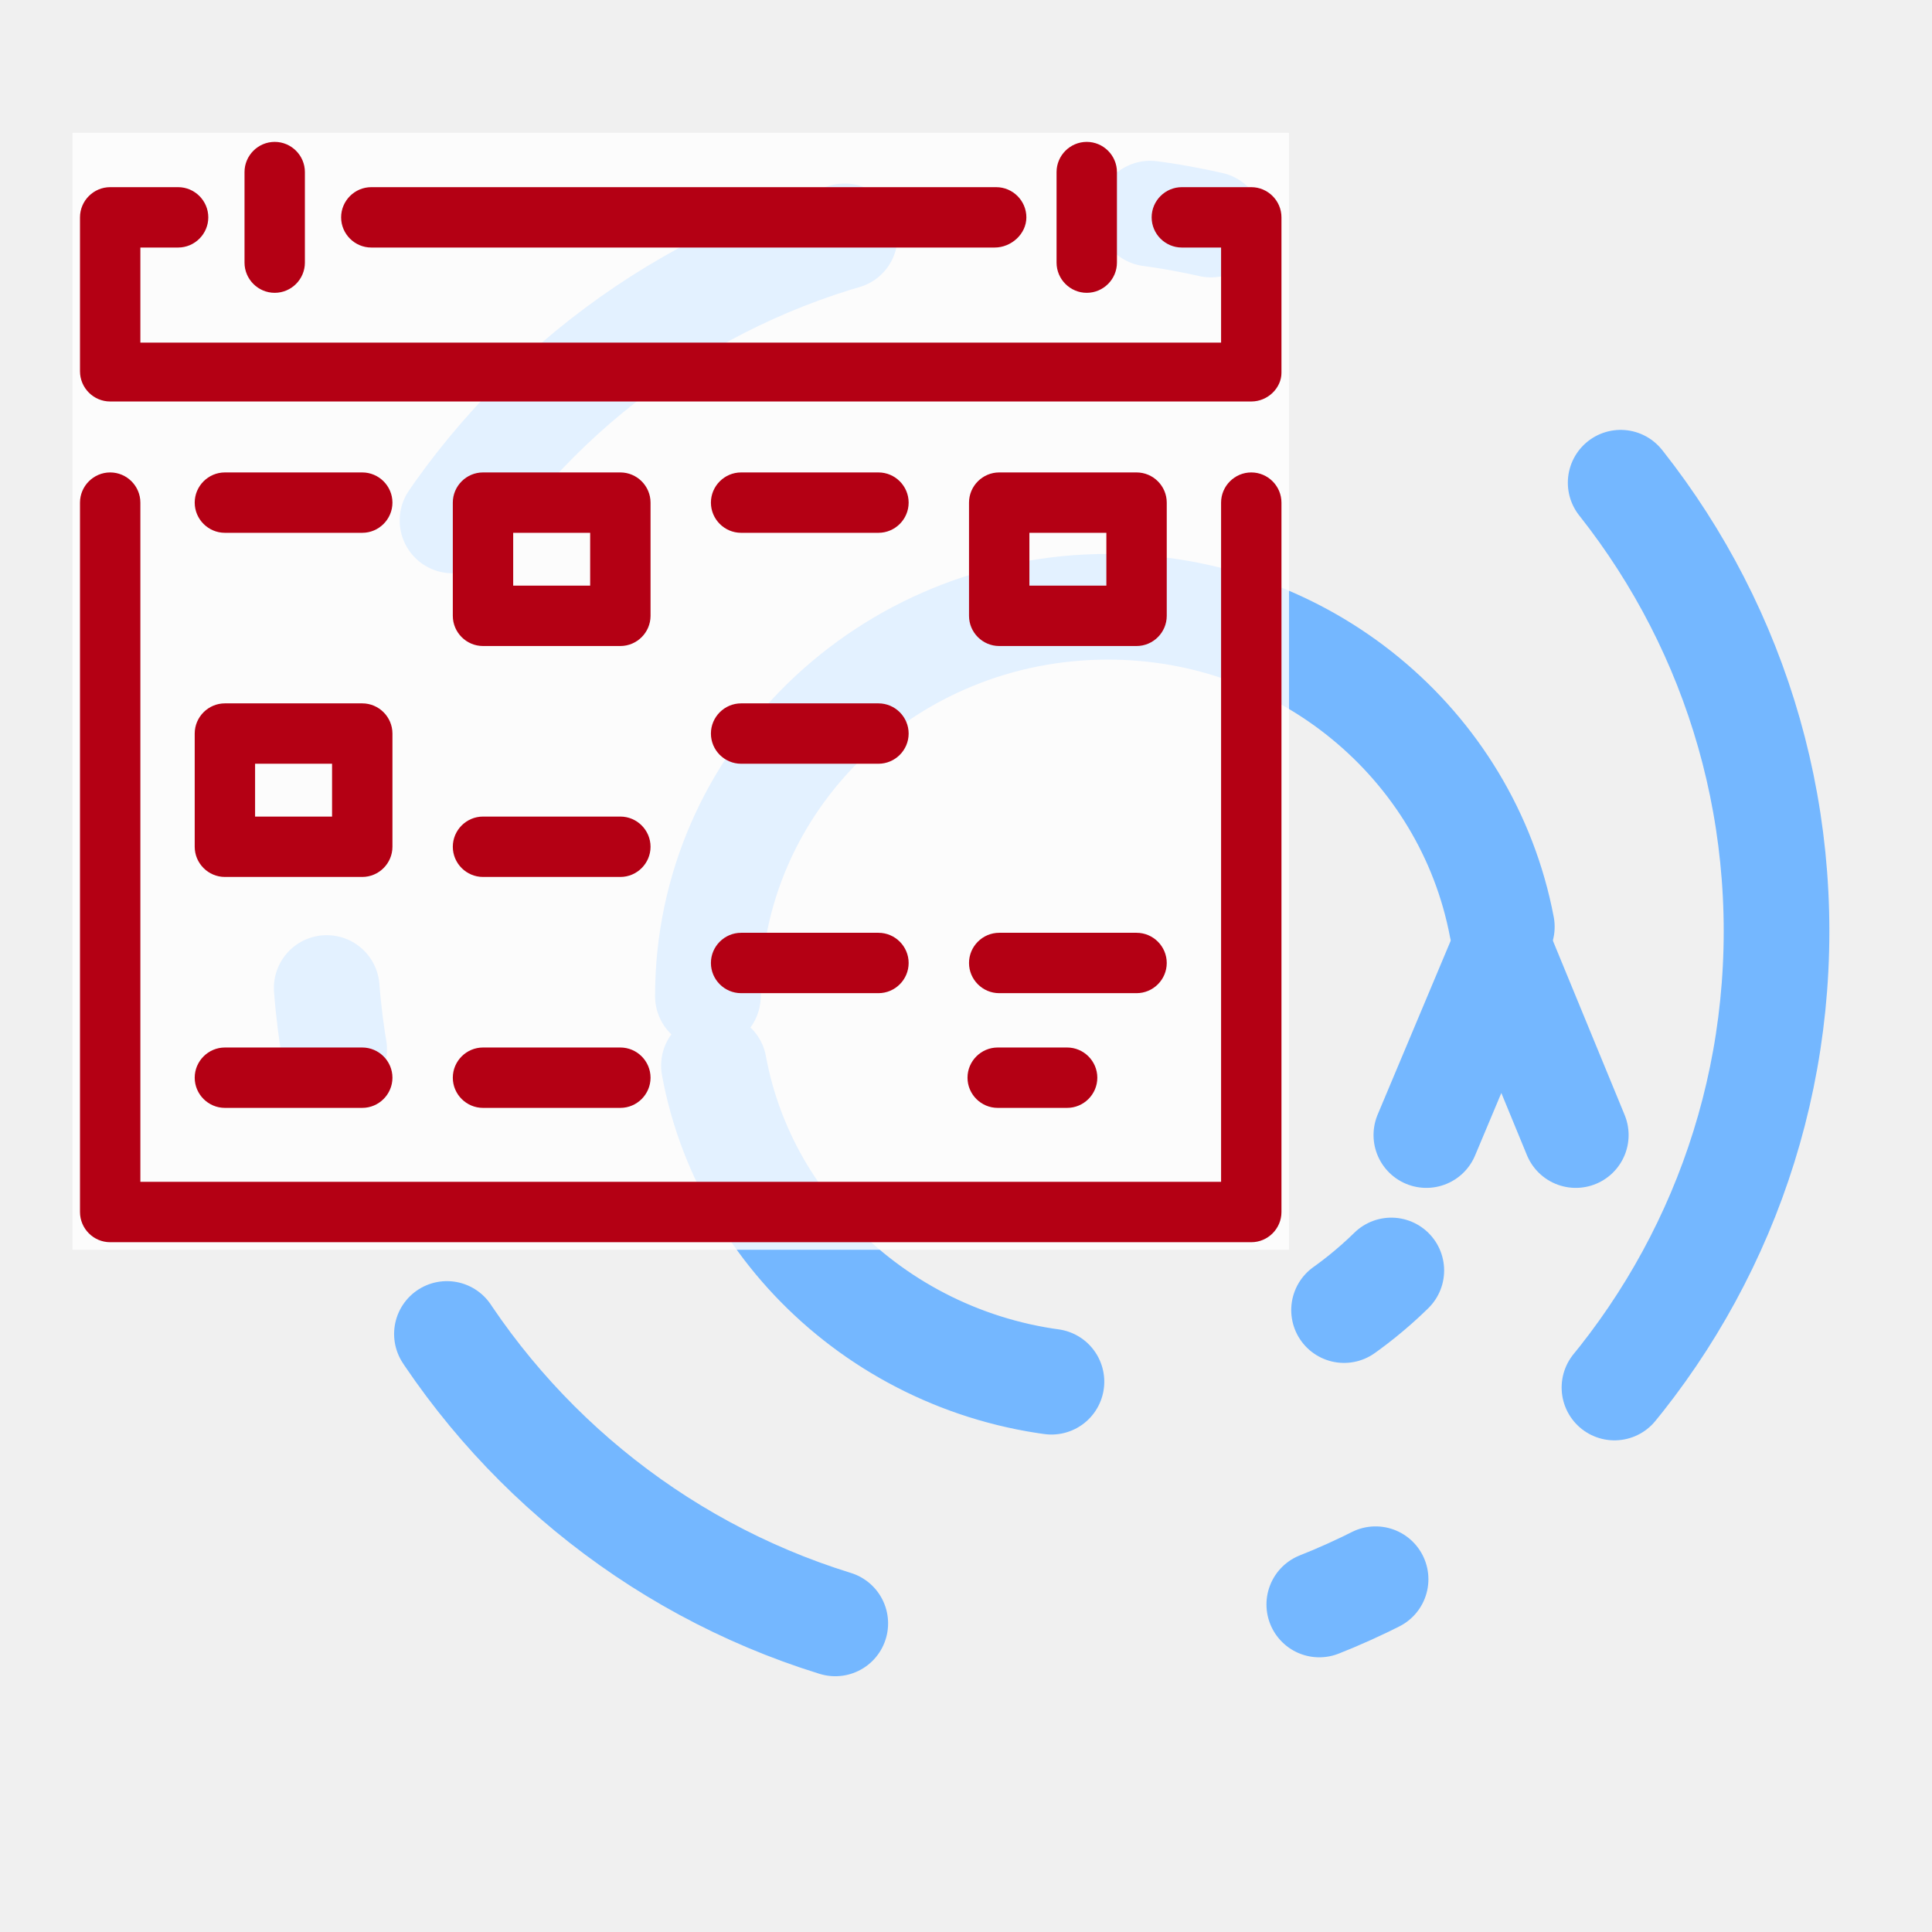
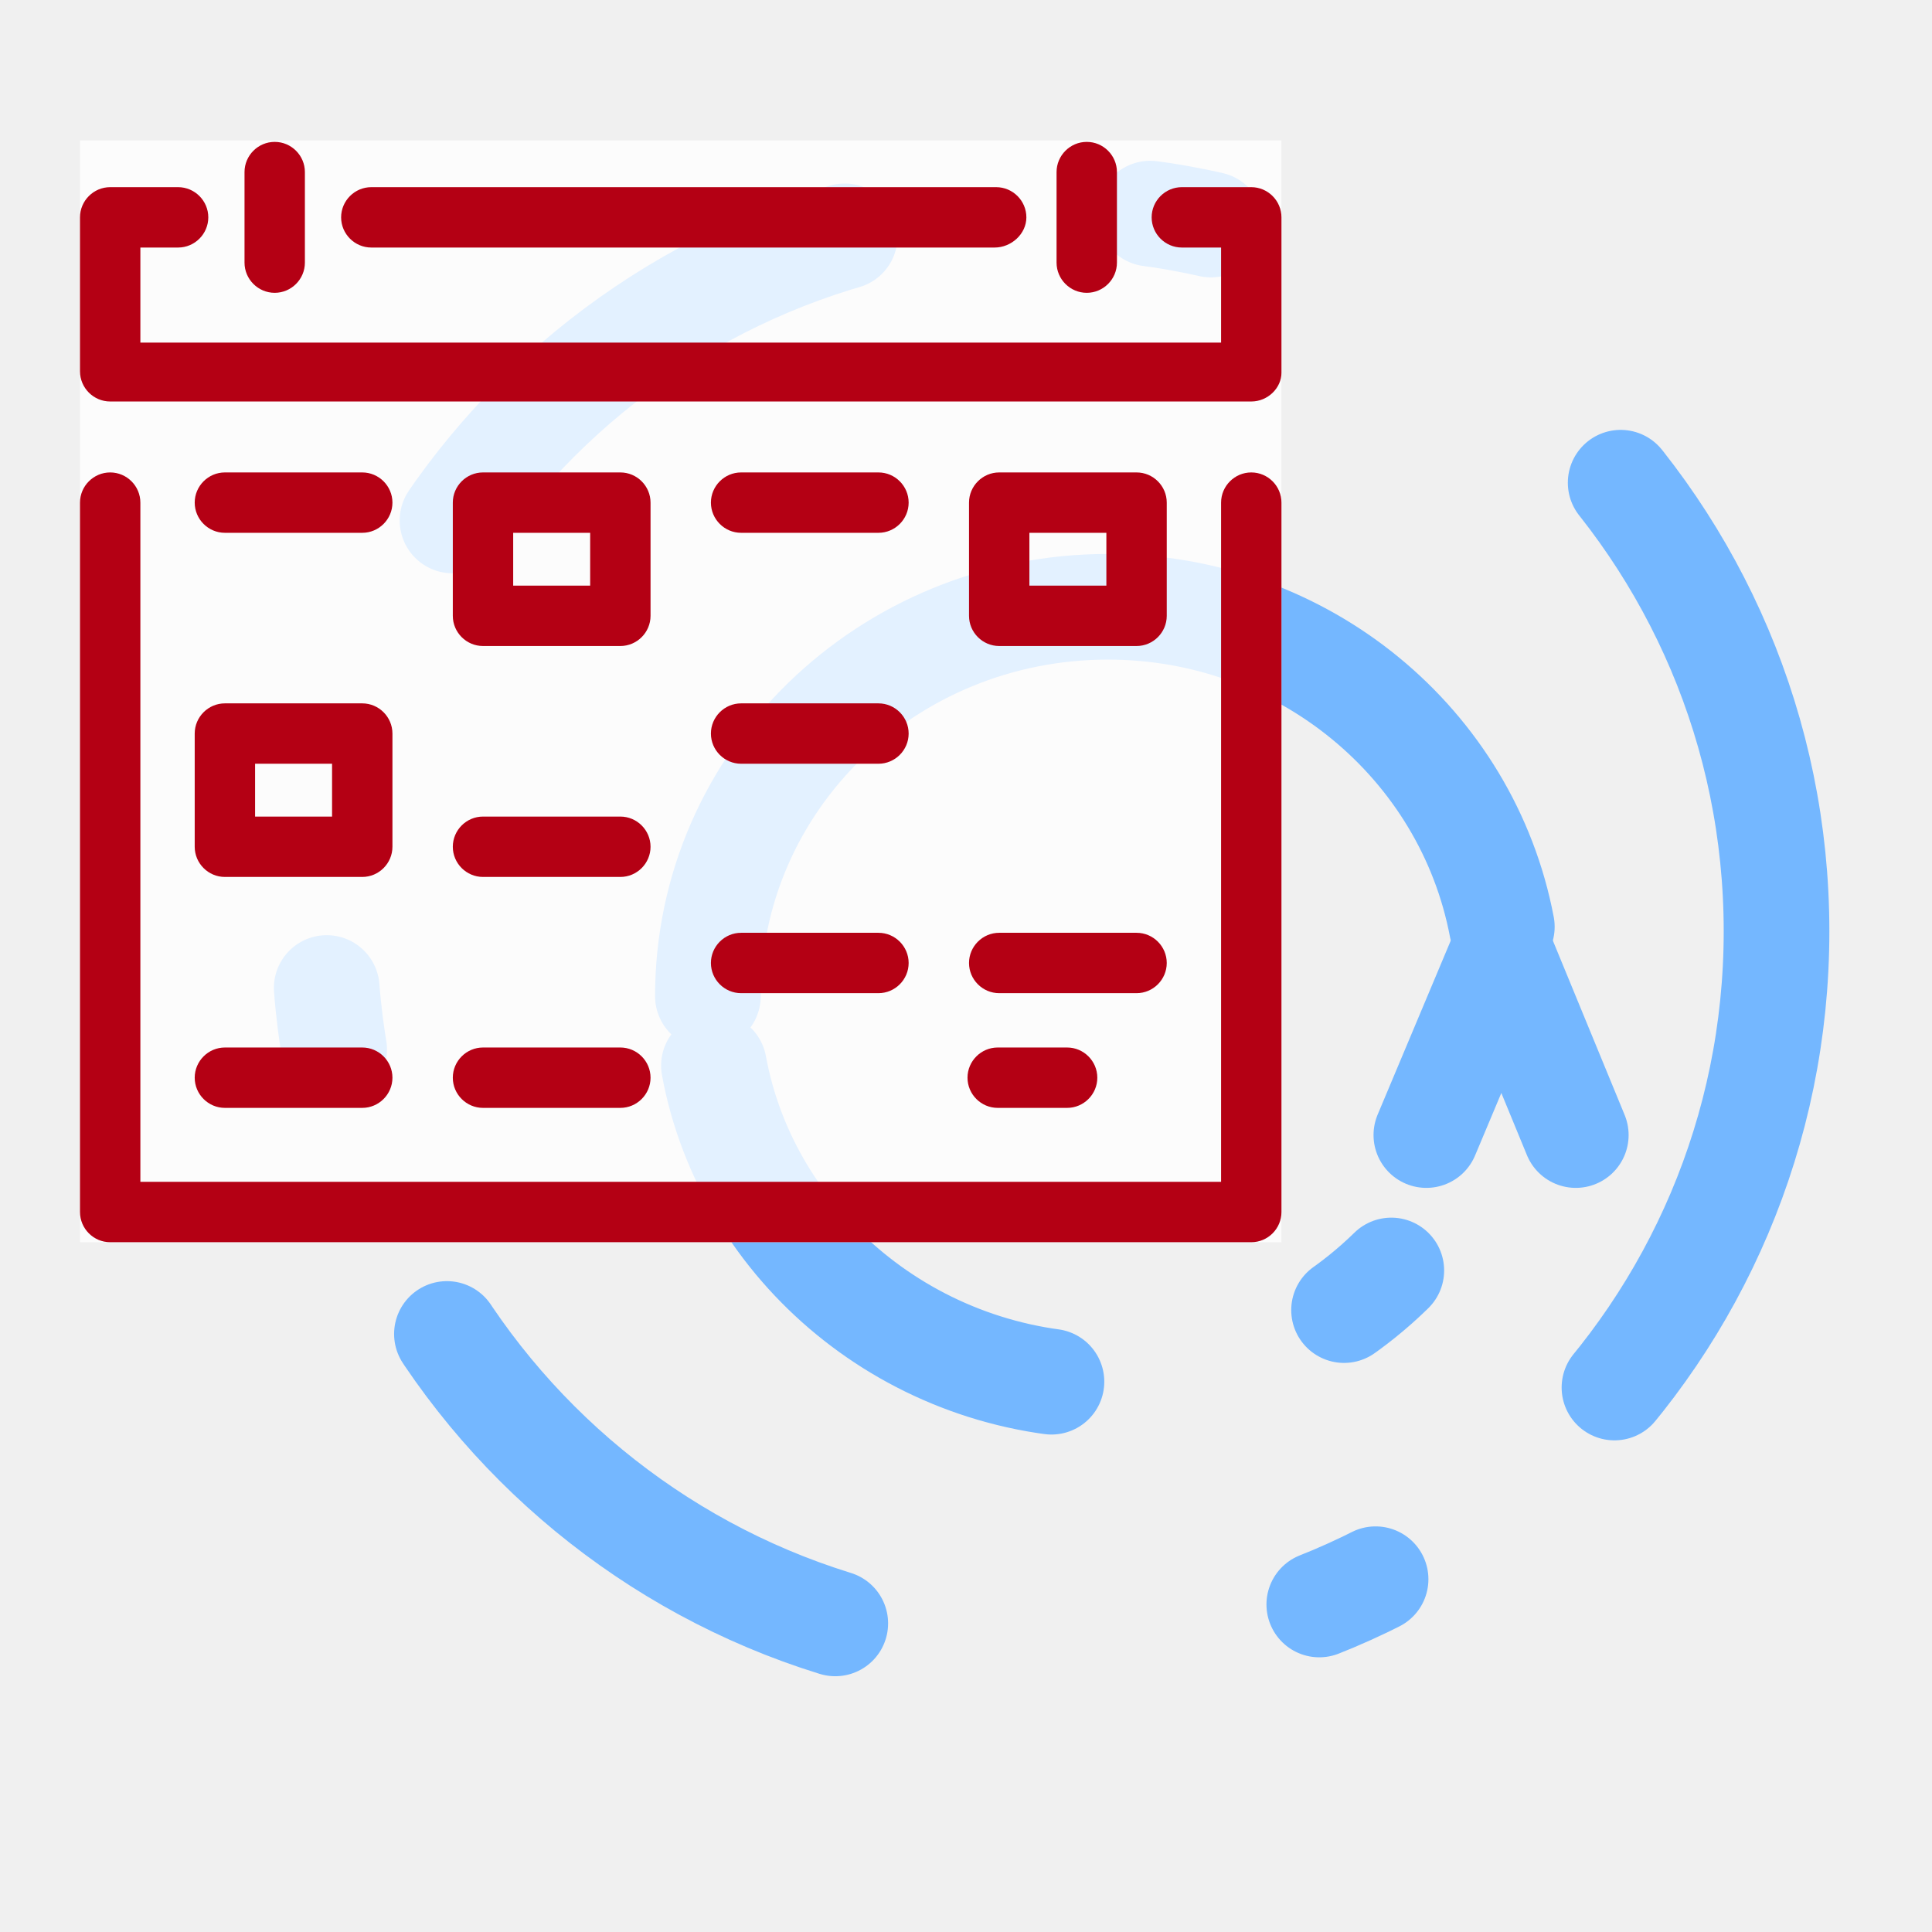
<svg xmlns="http://www.w3.org/2000/svg" version="1.1" id="Capa_1" x="0px" y="0px" viewBox="0 0 128 128" enable-background="new 0 0 128 128" xml:space="preserve">
  <g>
    <g>
-       <path fill="none" stroke="#74B7FF" stroke-width="7" stroke-linecap="round" stroke-linejoin="round" stroke-miterlimit="10" d="    M46.9,66c0-14.3,11.9-25.8,26.5-25.8c13,0,23.8,9.1,26.1,21.2" />
-       <path fill="none" stroke="#74B7FF" stroke-width="7" stroke-linecap="round" stroke-linejoin="round" stroke-miterlimit="10" stroke-dasharray="32.713,20.446,1.022,0,3.067,32.713" d="    M47.3,70.6c2.2,12,13.1,21.2,26.1,21.2C88,91.8,99.9,80.2,99.9,66" />
-       <polyline fill="none" stroke="#74B7FF" stroke-width="7" stroke-linecap="round" stroke-linejoin="round" stroke-miterlimit="10" points="    94.5,75.2 99.5,63.3 104.4,75.2   " />
+       <path fill="none" stroke="#74B7FF" stroke-width="7" stroke-linecap="round" stroke-linejoin="round" stroke-miterlimit="10" d="M46.9,66c0-14.3,11.9-25.8,26.5-25.8c13,0,23.8,9.1,26.1,21.2" />
+       <path fill="none" stroke="#74B7FF" stroke-width="7" stroke-linecap="round" stroke-linejoin="round" stroke-miterlimit="10" stroke-dasharray="32.713,20.446,1.022,0,3.067,32.713" d="M47.3,70.6c2.2,12,13.1,21.2,26.1,21.2C88,91.8,99.9,80.2,99.9,66" />
+       <polyline fill="none" stroke="#74B7FF" stroke-width="7" stroke-linecap="round" stroke-linejoin="round" stroke-miterlimit="10" points="94.5,75.2 99.5,63.3 104.4,75.2" />
    </g>
    <g>
      <ellipse fill="none" stroke="#74B7FF" stroke-width="7" stroke-linecap="round" stroke-linejoin="round" stroke-dasharray="32.713,20.446,1.022,0,3.067,32.713" cx="69.6" cy="61.7" rx="48.1" ry="48" />
    </g>
  </g>
-   <rect x="5.3" y="9.3" opacity="0.8" fill="#FFFFFF" stroke="#FFFFFF" stroke-miterlimit="10" width="79.6" height="73" />
+   <rect x="5.3" y="9.3" opacity="0.8" fill="#FFFFFF" stroke="" stroke-miterlimit="10" width="79.6" height="73" />
  <path fill="#B40014" d="M82.9,82.3H7.3c-1.1,0-2-0.9-2-2v-47c0-1.1,0.9-2,2-2s2,0.9,2,2v45h71.6v-45c0-1.1,0.9-2,2-2s2,0.9,2,2v47  C84.9,81.4,84,82.3,82.9,82.3z M70.7,73.4h-4.6c-1.1,0-2-0.9-2-2s0.9-2,2-2h4.6c1.1,0,2,0.9,2,2S71.8,73.4,70.7,73.4z M41.1,73.4H32  c-1.1,0-2-0.9-2-2s0.9-2,2-2h9.1c1.1,0,2,0.9,2,2S42.2,73.4,41.1,73.4z M24,73.4h-9.1c-1.1,0-2-0.9-2-2s0.9-2,2-2H24  c1.1,0,2,0.9,2,2S25.1,73.4,24,73.4z M75.3,65.8h-9.1c-1.1,0-2-0.9-2-2s0.9-2,2-2h9.1c1.1,0,2,0.9,2,2S76.4,65.8,75.3,65.8z   M58.2,65.8h-9.1c-1.1,0-2-0.9-2-2s0.9-2,2-2h9.1c1.1,0,2,0.9,2,2S59.3,65.8,58.2,65.8z M41.1,58.1H32c-1.1,0-2-0.9-2-2s0.9-2,2-2  h9.1c1.1,0,2,0.9,2,2S42.2,58.1,41.1,58.1z M24,58.1h-9.1c-1.1,0-2-0.9-2-2v-7.5c0-1.1,0.9-2,2-2H24c1.1,0,2,0.9,2,2v7.5  C26,57.2,25.1,58.1,24,58.1z M16.9,54.1H22v-3.5h-5.1V54.1z M58.2,50.6h-9.1c-1.1,0-2-0.9-2-2s0.9-2,2-2h9.1c1.1,0,2,0.9,2,2  S59.3,50.6,58.2,50.6z M75.3,42.8h-9.1c-1.1,0-2-0.9-2-2v-7.5c0-1.1,0.9-2,2-2h9.1c1.1,0,2,0.9,2,2v7.5  C77.3,41.9,76.4,42.8,75.3,42.8z M68.2,38.8h5.1v-3.5h-5.1C68.2,35.3,68.2,38.8,68.2,38.8z M41.1,42.8H32c-1.1,0-2-0.9-2-2v-7.5  c0-1.1,0.9-2,2-2h9.1c1.1,0,2,0.9,2,2v7.5C43.1,41.9,42.2,42.8,41.1,42.8z M34,38.8h5.1v-3.5H34V38.8z M58.2,35.3h-9.1  c-1.1,0-2-0.9-2-2s0.9-2,2-2h9.1c1.1,0,2,0.9,2,2S59.3,35.3,58.2,35.3z M24,35.3h-9.1c-1.1,0-2-0.9-2-2s0.9-2,2-2H24  c1.1,0,2,0.9,2,2S25.1,35.3,24,35.3z M82.9,26.6H7.3c-1.1,0-2-0.9-2-2V14.4c0-1.1,0.9-2,2-2h4.5c1.1,0,2,0.9,2,2s-0.9,2-2,2H9.3v6.3  h71.6v-6.3h-2.6c-1.1,0-2-0.9-2-2s0.9-2,2-2h4.6c1.1,0,2,0.9,2,2v10.3C84.9,25.7,84,26.6,82.9,26.6z M72,19.4c-1.1,0-2-0.9-2-2v-6  c0-1.1,0.9-2,2-2s2,0.9,2,2v6C74,18.5,73.1,19.4,72,19.4z M18.2,19.4c-1.1,0-2-0.9-2-2v-6c0-1.1,0.9-2,2-2s2,0.9,2,2v6  C20.2,18.5,19.3,19.4,18.2,19.4z M65.9,16.4H24.6c-1.1,0-2-0.9-2-2s0.9-2,2-2h41.4c1.1,0,2,0.9,2,2S67,16.4,65.9,16.4z" />
</svg>
